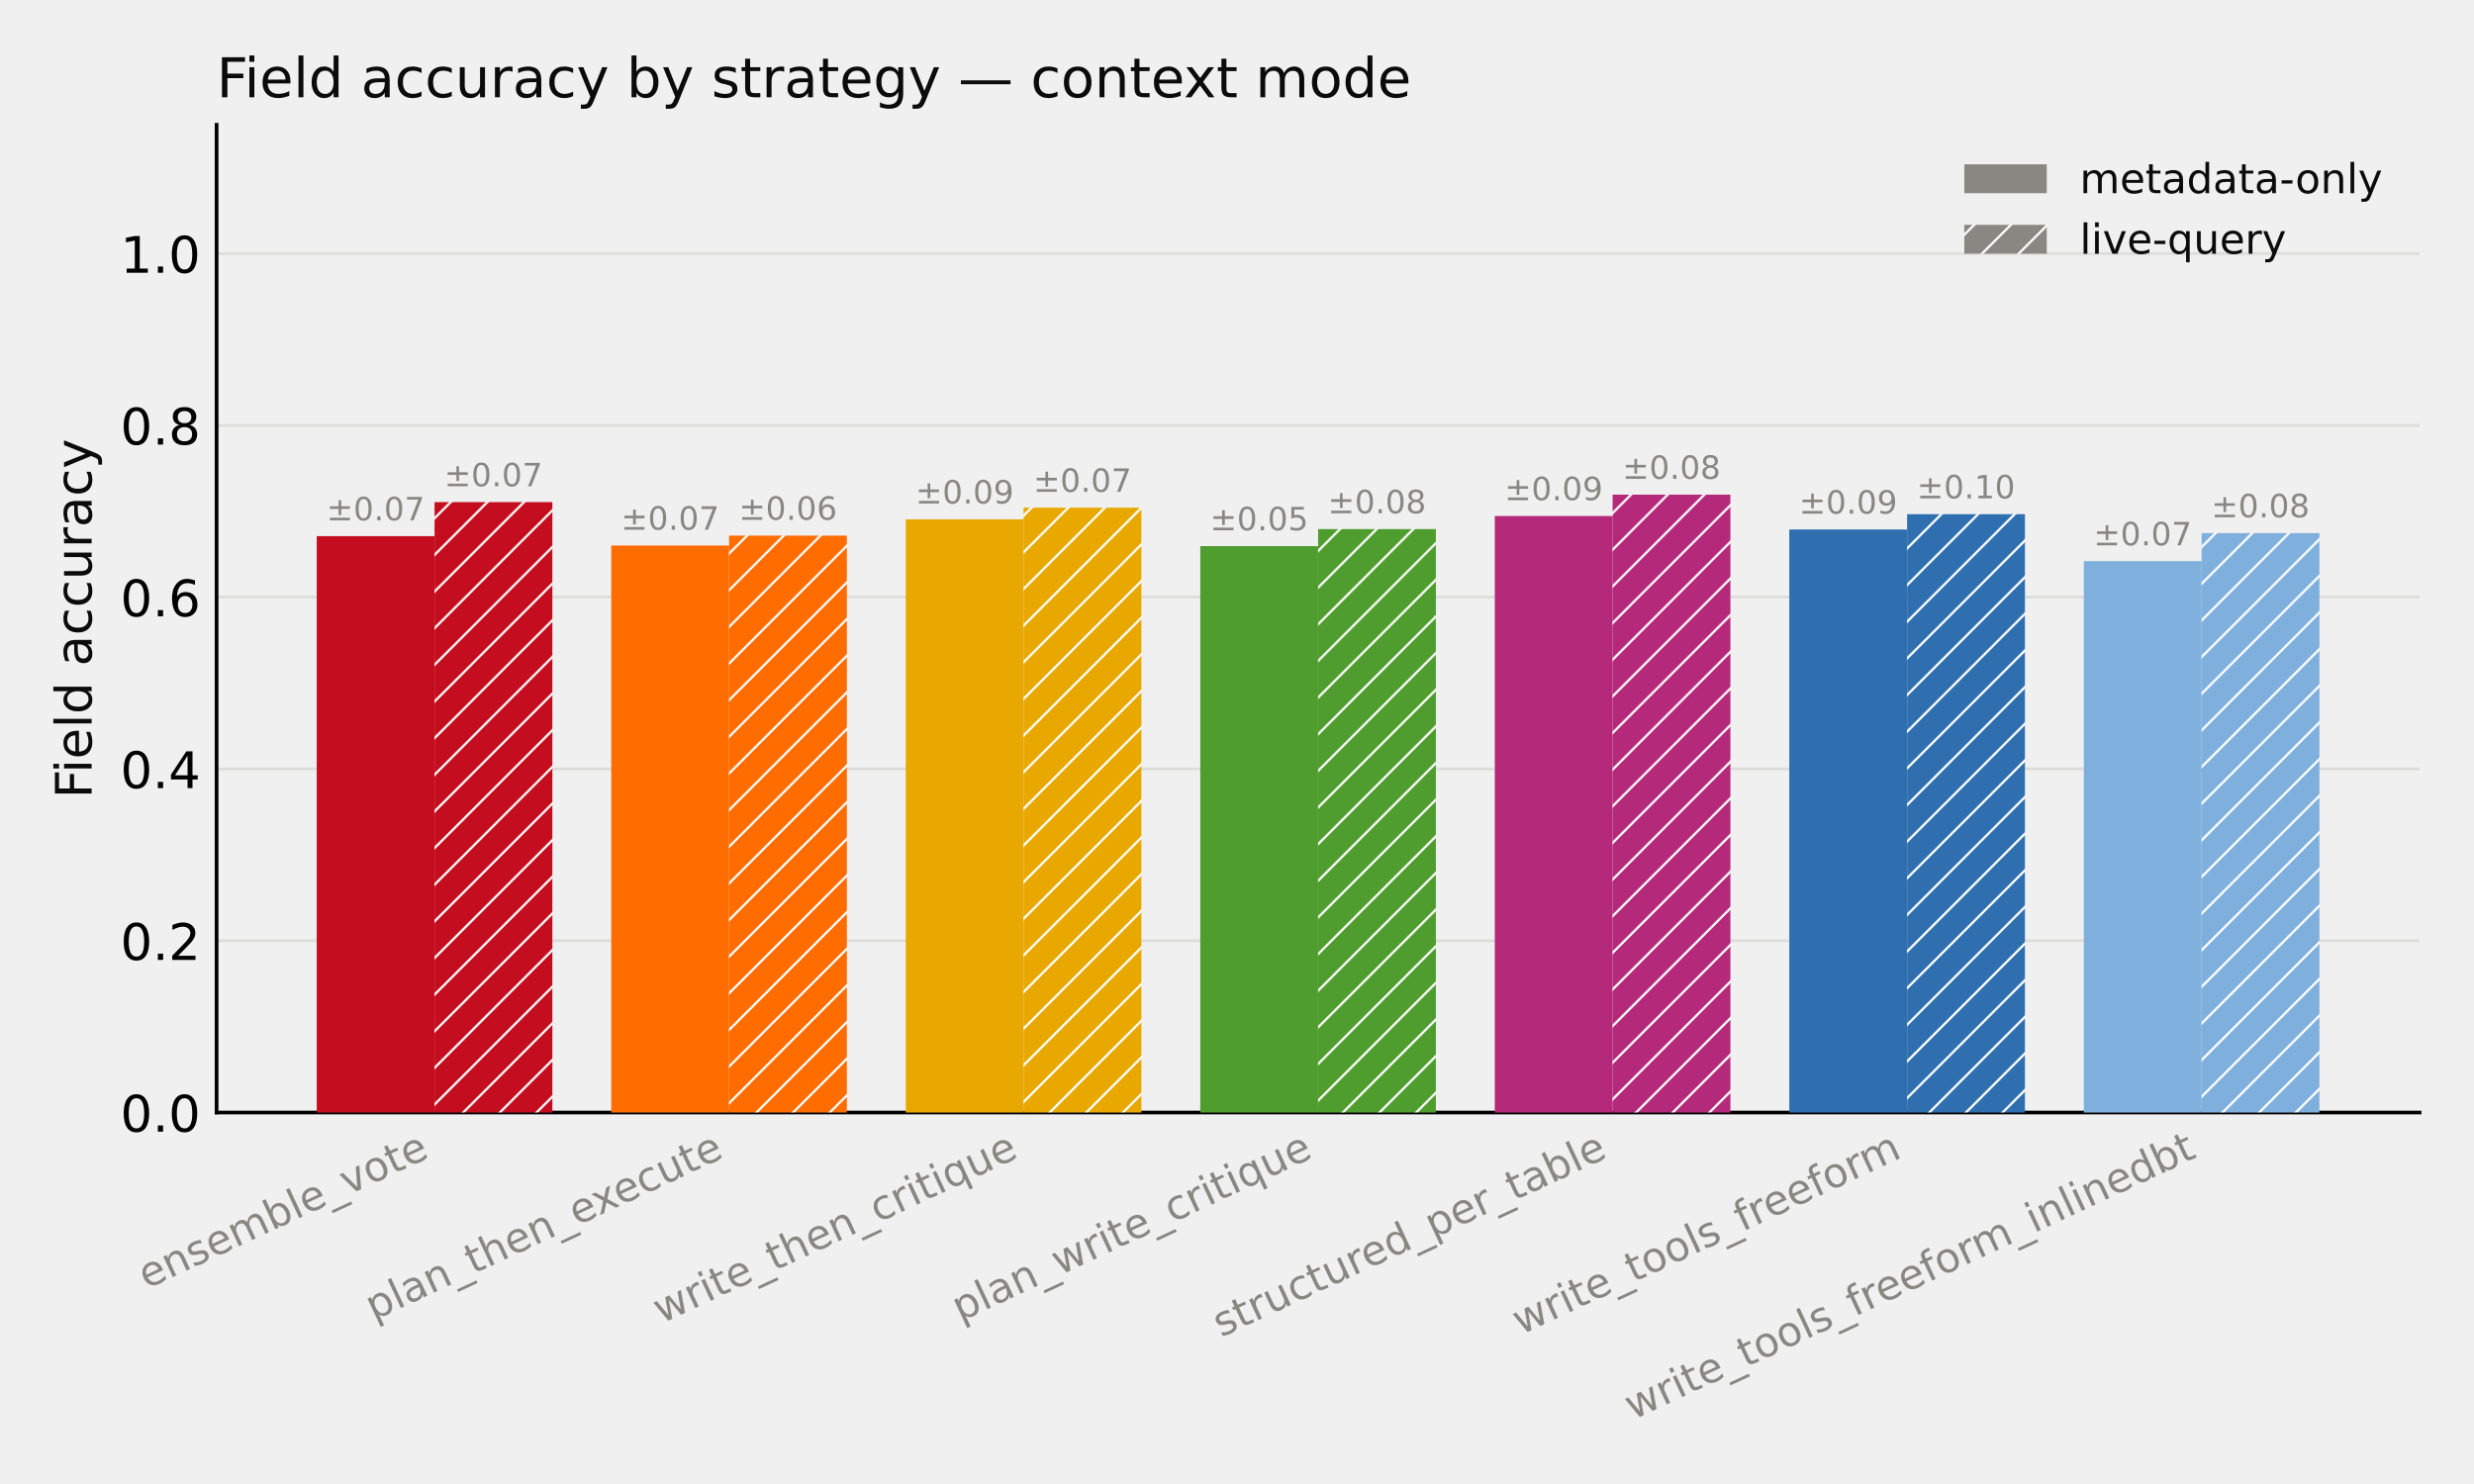
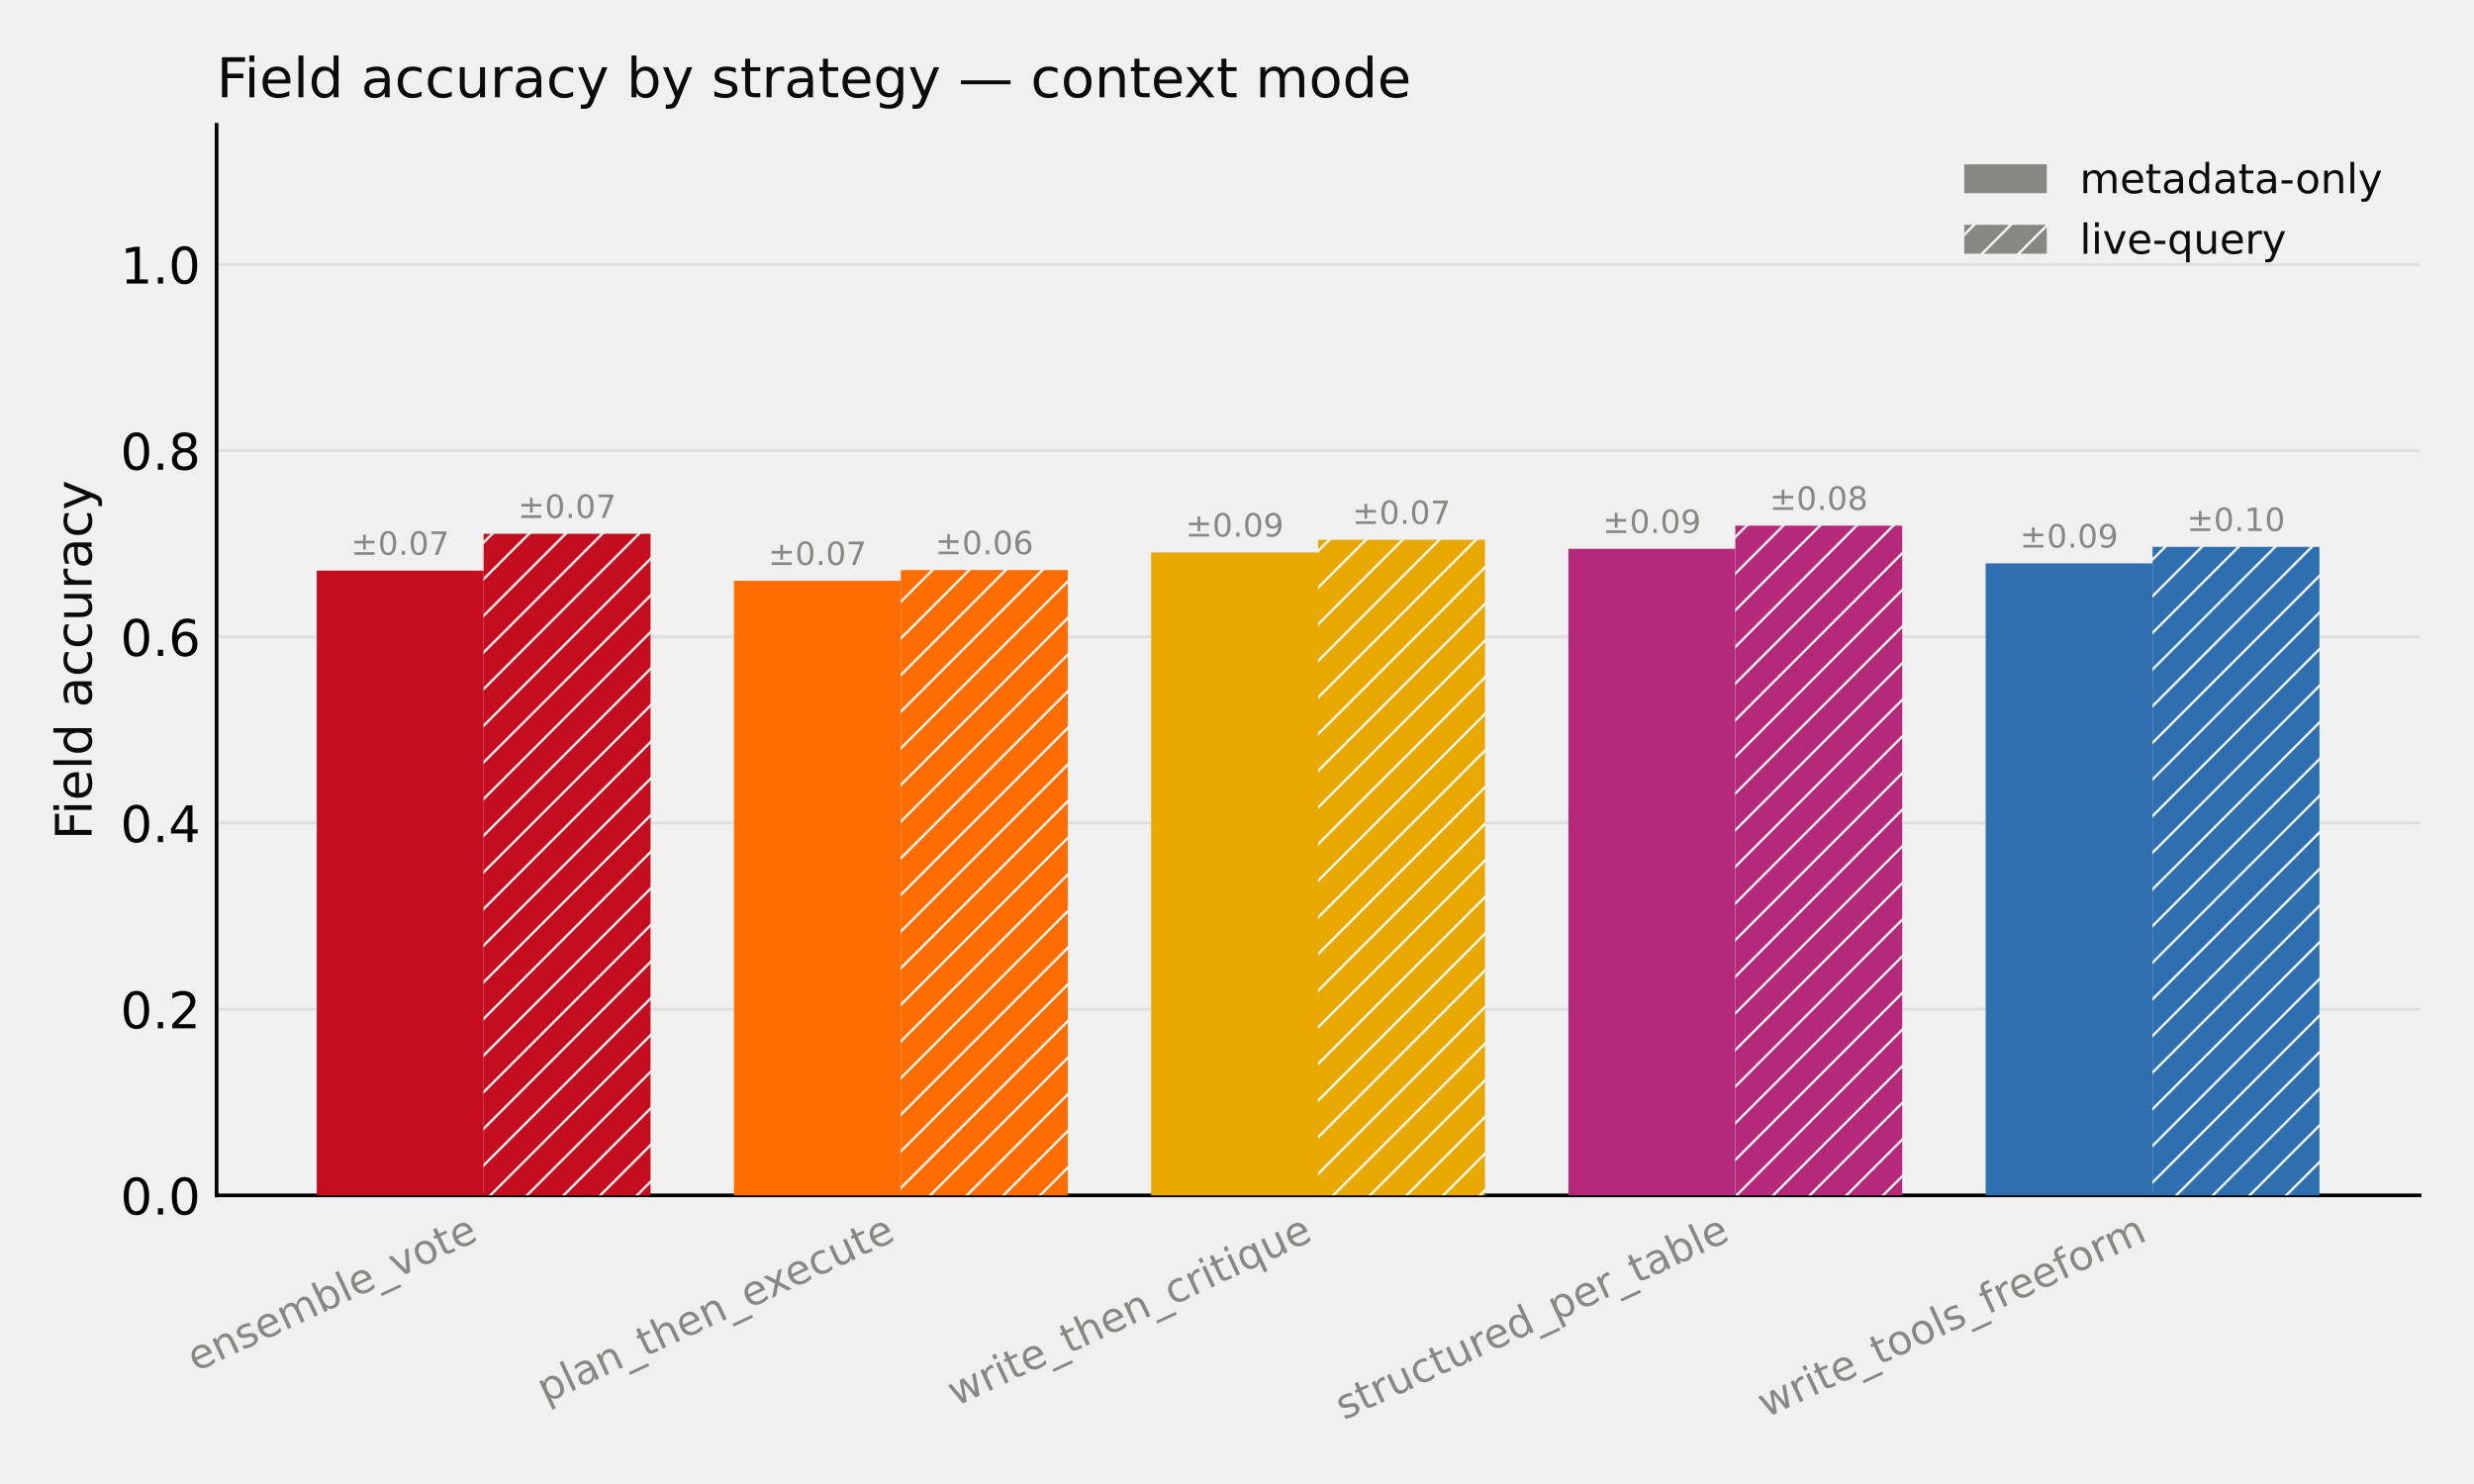
<svg xmlns="http://www.w3.org/2000/svg" width="540pt" height="324pt" viewBox="0 0 540 324" version="1.1">
  <defs>
    <style type="text/css">*{stroke-linejoin: round; stroke-linecap: butt}</style>
  </defs>
  <g id="figure_1">
    <g id="patch_1">
      <path d="M 0 324  L 540 324  L 540 0  L 0 0  L 0 324  z " style="fill: none" />
    </g>
    <g id="axes_1">
      <g id="patch_2">
-         <path d="M 47.28 242.896  L 528.12 242.896  L 528.12 27.24  L 47.28 27.24  L 47.28 242.896  z " style="fill: none" />
+         <path d="M 47.28 260.982  L 528.12 260.982  L 528.12 27.24  L 47.28 27.24  L 47.28 260.982  z " style="fill: none" />
      </g>
      <g id="matplotlib.axis_1">
        <g id="xtick_1">
          <g id="line2d_1" />
          <g id="text_1">
-             <text style="font-size: 9px; font-family: 'DejaVu Sans', 'Bitstream Vera Sans', 'Computer Modern Sans Serif', 'Lucida Grande', 'Verdana', 'Geneva', 'Lucid', 'Arial', 'Helvetica', 'Avant Garde', sans-serif; fill: #898781" transform="translate(31.97422 281.4953) rotate(-25)">ensemble_vote</text>
+             <text style="font-size: 9px; font-family: 'DejaVu Sans', 'Bitstream Vera Sans', 'Computer Modern Sans Serif', 'Lucida Grande', 'Verdana', 'Geneva', 'Lucid', 'Arial', 'Helvetica', 'Avant Garde', sans-serif; fill: #898781" transform="translate(42.68812 299.5812) rotate(-25)">ensemble_vote</text>
          </g>
        </g>
        <g id="xtick_2">
          <g id="line2d_2" />
          <g id="text_2">
-             <text style="font-size: 9px; font-family: 'DejaVu Sans', 'Bitstream Vera Sans', 'Computer Modern Sans Serif', 'Lucida Grande', 'Verdana', 'Geneva', 'Lucid', 'Arial', 'Helvetica', 'Avant Garde', sans-serif; fill: #898781" transform="translate(81.5729 288.3429) rotate(-25)">plan_then_execute</text>
+             <text style="font-size: 9px; font-family: 'DejaVu Sans', 'Bitstream Vera Sans', 'Computer Modern Sans Serif', 'Lucida Grande', 'Verdana', 'Geneva', 'Lucid', 'Arial', 'Helvetica', 'Avant Garde', sans-serif; fill: #898781" transform="translate(119.0716 306.4289) rotate(-25)">plan_then_execute</text>
          </g>
        </g>
        <g id="xtick_3">
          <g id="line2d_3" />
          <g id="text_3">
-             <text style="font-size: 9px; font-family: 'DejaVu Sans', 'Bitstream Vera Sans', 'Computer Modern Sans Serif', 'Lucida Grande', 'Verdana', 'Geneva', 'Lucid', 'Arial', 'Helvetica', 'Avant Garde', sans-serif; fill: #898781" transform="translate(144.3664 289.0376) rotate(-25)">write_then_critique</text>
+             <text style="font-size: 9px; font-family: 'DejaVu Sans', 'Bitstream Vera Sans', 'Computer Modern Sans Serif', 'Lucida Grande', 'Verdana', 'Geneva', 'Lucid', 'Arial', 'Helvetica', 'Avant Garde', sans-serif; fill: #898781" transform="translate(208.6499 307.1236) rotate(-25)">write_then_critique</text>
          </g>
        </g>
        <g id="xtick_4">
          <g id="line2d_4" />
          <g id="text_4">
-             <text style="font-size: 9px; font-family: 'DejaVu Sans', 'Bitstream Vera Sans', 'Computer Modern Sans Serif', 'Lucida Grande', 'Verdana', 'Geneva', 'Lucid', 'Arial', 'Helvetica', 'Avant Garde', sans-serif; fill: #898781" transform="translate(209.593 288.5979) rotate(-25)">plan_write_critique</text>
+             <text style="font-size: 9px; font-family: 'DejaVu Sans', 'Bitstream Vera Sans', 'Computer Modern Sans Serif', 'Lucida Grande', 'Verdana', 'Geneva', 'Lucid', 'Arial', 'Helvetica', 'Avant Garde', sans-serif; fill: #898781" transform="translate(293.3163 310.1088) rotate(-25)">structured_per_table</text>
          </g>
        </g>
        <g id="xtick_5">
          <g id="line2d_5" />
          <g id="text_5">
-             <text style="font-size: 9px; font-family: 'DejaVu Sans', 'Bitstream Vera Sans', 'Computer Modern Sans Serif', 'Lucida Grande', 'Verdana', 'Geneva', 'Lucid', 'Arial', 'Helvetica', 'Avant Garde', sans-serif; fill: #898781" transform="translate(266.5315 292.0229) rotate(-25)">structured_per_table</text>
-           </g>
-         </g>
-         <g id="xtick_6">
-           <g id="line2d_6" />
-           <g id="text_6">
-             <text style="font-size: 9px; font-family: 'DejaVu Sans', 'Bitstream Vera Sans', 'Computer Modern Sans Serif', 'Lucida Grande', 'Verdana', 'Geneva', 'Lucid', 'Arial', 'Helvetica', 'Avant Garde', sans-serif; fill: #898781" transform="translate(331.9148 291.51) rotate(-25)">write_tools_freeform</text>
-           </g>
-         </g>
-         <g id="xtick_7">
-           <g id="line2d_7" />
-           <g id="text_7">
-             <text style="font-size: 9px; font-family: 'DejaVu Sans', 'Bitstream Vera Sans', 'Computer Modern Sans Serif', 'Lucida Grande', 'Verdana', 'Geneva', 'Lucid', 'Arial', 'Helvetica', 'Avant Garde', sans-serif; fill: #898781" transform="translate(356.4098 310.0636) rotate(-25)">write_tools_freeform_inlinedbt</text>
+             <text style="font-size: 9px; font-family: 'DejaVu Sans', 'Bitstream Vera Sans', 'Computer Modern Sans Serif', 'Lucida Grande', 'Verdana', 'Geneva', 'Lucid', 'Arial', 'Helvetica', 'Avant Garde', sans-serif; fill: #898781" transform="translate(385.4843 309.5959) rotate(-25)">write_tools_freeform</text>
          </g>
        </g>
      </g>
      <g id="matplotlib.axis_2">
        <g id="ytick_1">
+           <g id="line2d_6">
+             <path d="M 47.28 260.982  L 528.12 260.982  " clip-path="url(#pa8f2ca8ea6)" style="fill: none; stroke: #898781; stroke-opacity: 0.18; stroke-width: 0.6; stroke-linecap: square" />
+           </g>
+           <g id="line2d_7" />
+           <g id="text_6">
+             <text style="font-size: 11px; font-family: 'DejaVu Sans', 'Bitstream Vera Sans', 'Computer Modern Sans Serif', 'Lucida Grande', 'Verdana', 'Geneva', 'Lucid', 'Arial', 'Helvetica', 'Avant Garde', sans-serif; text-anchor: end" x="43.78" y="265.161" transform="rotate(-0 43.78 265.1614)">0.0</text>
+           </g>
+         </g>
+         <g id="ytick_2">
          <g id="line2d_8">
-             <path d="M 47.28 242.896  L 528.12 242.896  " clip-path="url(#p3f27929d9d)" style="fill: none; stroke: #898781; stroke-opacity: 0.18; stroke-width: 0.6; stroke-linecap: square" />
+             <path d="M 47.28 220.331  L 528.12 220.331  " clip-path="url(#pa8f2ca8ea6)" style="fill: none; stroke: #898781; stroke-opacity: 0.18; stroke-width: 0.6; stroke-linecap: square" />
          </g>
          <g id="line2d_9" />
+           <g id="text_7">
+             <text style="font-size: 11px; font-family: 'DejaVu Sans', 'Bitstream Vera Sans', 'Computer Modern Sans Serif', 'Lucida Grande', 'Verdana', 'Geneva', 'Lucid', 'Arial', 'Helvetica', 'Avant Garde', sans-serif; text-anchor: end" x="43.78" y="224.511" transform="rotate(-0 43.78 224.5105)">0.2</text>
+           </g>
+         </g>
+         <g id="ytick_3">
+           <g id="line2d_10">
+             <path d="M 47.28 179.681  L 528.12 179.681  " clip-path="url(#pa8f2ca8ea6)" style="fill: none; stroke: #898781; stroke-opacity: 0.18; stroke-width: 0.6; stroke-linecap: square" />
+           </g>
+           <g id="line2d_11" />
          <g id="text_8">
-             <text style="font-size: 11px; font-family: 'DejaVu Sans', 'Bitstream Vera Sans', 'Computer Modern Sans Serif', 'Lucida Grande', 'Verdana', 'Geneva', 'Lucid', 'Arial', 'Helvetica', 'Avant Garde', sans-serif; text-anchor: end" x="43.78" y="247.075" transform="rotate(-0 43.78 247.0754)">0.0</text>
-           </g>
-         </g>
-         <g id="ytick_2">
-           <g id="line2d_10">
-             <path d="M 47.28 205.391  L 528.12 205.391  " clip-path="url(#p3f27929d9d)" style="fill: none; stroke: #898781; stroke-opacity: 0.18; stroke-width: 0.6; stroke-linecap: square" />
-           </g>
-           <g id="line2d_11" />
+             <text style="font-size: 11px; font-family: 'DejaVu Sans', 'Bitstream Vera Sans', 'Computer Modern Sans Serif', 'Lucida Grande', 'Verdana', 'Geneva', 'Lucid', 'Arial', 'Helvetica', 'Avant Garde', sans-serif; text-anchor: end" x="43.78" y="183.86" transform="rotate(-0 43.78 183.8597)">0.4</text>
+           </g>
+         </g>
+         <g id="ytick_4">
+           <g id="line2d_12">
+             <path d="M 47.28 139.03  L 528.12 139.03  " clip-path="url(#pa8f2ca8ea6)" style="fill: none; stroke: #898781; stroke-opacity: 0.18; stroke-width: 0.6; stroke-linecap: square" />
+           </g>
+           <g id="line2d_13" />
          <g id="text_9">
-             <text style="font-size: 11px; font-family: 'DejaVu Sans', 'Bitstream Vera Sans', 'Computer Modern Sans Serif', 'Lucida Grande', 'Verdana', 'Geneva', 'Lucid', 'Arial', 'Helvetica', 'Avant Garde', sans-serif; text-anchor: end" x="43.78" y="209.57" transform="rotate(-0 43.78 209.57)">0.2</text>
-           </g>
-         </g>
-         <g id="ytick_3">
-           <g id="line2d_12">
-             <path d="M 47.28 167.885  L 528.12 167.885  " clip-path="url(#p3f27929d9d)" style="fill: none; stroke: #898781; stroke-opacity: 0.18; stroke-width: 0.6; stroke-linecap: square" />
-           </g>
-           <g id="line2d_13" />
+             <text style="font-size: 11px; font-family: 'DejaVu Sans', 'Bitstream Vera Sans', 'Computer Modern Sans Serif', 'Lucida Grande', 'Verdana', 'Geneva', 'Lucid', 'Arial', 'Helvetica', 'Avant Garde', sans-serif; text-anchor: end" x="43.78" y="143.209" transform="rotate(-0 43.78 143.2089)">0.6</text>
+           </g>
+         </g>
+         <g id="ytick_5">
+           <g id="line2d_14">
+             <path d="M 47.28 98.379  L 528.12 98.379  " clip-path="url(#pa8f2ca8ea6)" style="fill: none; stroke: #898781; stroke-opacity: 0.18; stroke-width: 0.6; stroke-linecap: square" />
+           </g>
+           <g id="line2d_15" />
          <g id="text_10">
-             <text style="font-size: 11px; font-family: 'DejaVu Sans', 'Bitstream Vera Sans', 'Computer Modern Sans Serif', 'Lucida Grande', 'Verdana', 'Geneva', 'Lucid', 'Arial', 'Helvetica', 'Avant Garde', sans-serif; text-anchor: end" x="43.78" y="172.065" transform="rotate(-0 43.78 172.0645)">0.4</text>
-           </g>
-         </g>
-         <g id="ytick_4">
-           <g id="line2d_14">
-             <path d="M 47.28 130.38  L 528.12 130.38  " clip-path="url(#p3f27929d9d)" style="fill: none; stroke: #898781; stroke-opacity: 0.18; stroke-width: 0.6; stroke-linecap: square" />
-           </g>
-           <g id="line2d_15" />
+             <text style="font-size: 11px; font-family: 'DejaVu Sans', 'Bitstream Vera Sans', 'Computer Modern Sans Serif', 'Lucida Grande', 'Verdana', 'Geneva', 'Lucid', 'Arial', 'Helvetica', 'Avant Garde', sans-serif; text-anchor: end" x="43.78" y="102.558" transform="rotate(-0 43.78 102.5581)">0.8</text>
+           </g>
+         </g>
+         <g id="ytick_6">
+           <g id="line2d_16">
+             <path d="M 47.28 57.728  L 528.12 57.728  " clip-path="url(#pa8f2ca8ea6)" style="fill: none; stroke: #898781; stroke-opacity: 0.18; stroke-width: 0.6; stroke-linecap: square" />
+           </g>
+           <g id="line2d_17" />
          <g id="text_11">
-             <text style="font-size: 11px; font-family: 'DejaVu Sans', 'Bitstream Vera Sans', 'Computer Modern Sans Serif', 'Lucida Grande', 'Verdana', 'Geneva', 'Lucid', 'Arial', 'Helvetica', 'Avant Garde', sans-serif; text-anchor: end" x="43.78" y="134.559" transform="rotate(-0 43.78 134.5591)">0.6</text>
-           </g>
-         </g>
-         <g id="ytick_5">
-           <g id="line2d_16">
-             <path d="M 47.28 92.875  L 528.12 92.875  " clip-path="url(#p3f27929d9d)" style="fill: none; stroke: #898781; stroke-opacity: 0.18; stroke-width: 0.6; stroke-linecap: square" />
-           </g>
-           <g id="line2d_17" />
-           <g id="text_12">
-             <text style="font-size: 11px; font-family: 'DejaVu Sans', 'Bitstream Vera Sans', 'Computer Modern Sans Serif', 'Lucida Grande', 'Verdana', 'Geneva', 'Lucid', 'Arial', 'Helvetica', 'Avant Garde', sans-serif; text-anchor: end" x="43.78" y="97.054" transform="rotate(-0 43.78 97.05366)">0.8</text>
-           </g>
-         </g>
-         <g id="ytick_6">
-           <g id="line2d_18">
-             <path d="M 47.28 55.369  L 528.12 55.369  " clip-path="url(#p3f27929d9d)" style="fill: none; stroke: #898781; stroke-opacity: 0.18; stroke-width: 0.6; stroke-linecap: square" />
-           </g>
-           <g id="line2d_19" />
-           <g id="text_13">
-             <text style="font-size: 11px; font-family: 'DejaVu Sans', 'Bitstream Vera Sans', 'Computer Modern Sans Serif', 'Lucida Grande', 'Verdana', 'Geneva', 'Lucid', 'Arial', 'Helvetica', 'Avant Garde', sans-serif; text-anchor: end" x="43.78" y="59.548" transform="rotate(-0 43.78 59.54822)">1.0</text>
-           </g>
-         </g>
-         <g id="text_14">
-           <text style="font-size: 11px; font-family: 'DejaVu Sans', 'Bitstream Vera Sans', 'Computer Modern Sans Serif', 'Lucida Grande', 'Verdana', 'Geneva', 'Lucid', 'Arial', 'Helvetica', 'Avant Garde', sans-serif; text-anchor: middle; fill: #0b0b0b" x="19.999" y="135.068" transform="rotate(-90 19.99891 135.0681)">Field accuracy</text>
+             <text style="font-size: 11px; font-family: 'DejaVu Sans', 'Bitstream Vera Sans', 'Computer Modern Sans Serif', 'Lucida Grande', 'Verdana', 'Geneva', 'Lucid', 'Arial', 'Helvetica', 'Avant Garde', sans-serif; text-anchor: end" x="43.78" y="61.907" transform="rotate(-0 43.78 61.90726)">1.0</text>
+           </g>
+         </g>
+         <g id="text_12">
+           <text style="font-size: 11px; font-family: 'DejaVu Sans', 'Bitstream Vera Sans', 'Computer Modern Sans Serif', 'Lucida Grande', 'Verdana', 'Geneva', 'Lucid', 'Arial', 'Helvetica', 'Avant Garde', sans-serif; text-anchor: middle; fill: #0b0b0b" x="19.999" y="144.111" transform="rotate(-90 19.99891 144.1111)">Field accuracy</text>
        </g>
      </g>
      <g id="patch_3">
-         <path d="M 47.28 242.896  L 47.28 27.24  " style="fill: none; stroke: #000000; stroke-width: 0.8; stroke-linejoin: miter; stroke-linecap: square" />
+         <path d="M 47.28 260.982  L 47.28 27.24  " style="fill: none; stroke: #000000; stroke-width: 0.8; stroke-linejoin: miter; stroke-linecap: square" />
      </g>
      <g id="patch_4">
-         <path d="M 47.28 242.896  L 528.12 242.896  " style="fill: none; stroke: #000000; stroke-width: 0.8; stroke-linejoin: miter; stroke-linecap: square" />
+         <path d="M 47.28 260.982  L 528.12 260.982  " style="fill: none; stroke: #000000; stroke-width: 0.8; stroke-linejoin: miter; stroke-linecap: square" />
      </g>
      <g id="patch_5">
-         <path d="M 69.136 242.896  L 94.85 242.896  L 94.85 117.056  L 69.136 117.056  z " clip-path="url(#p3f27929d9d)" style="fill: #c40d1e" />
+         <path d="M 69.136 260.982  L 105.564 260.982  L 105.564 124.589  L 69.136 124.589  z " clip-path="url(#pa8f2ca8ea6)" style="fill: #c40d1e" />
      </g>
      <g id="patch_6">
-         <path d="M 133.42 242.896  L 159.133 242.896  L 159.133 119.103  L 133.42 119.103  z " clip-path="url(#p3f27929d9d)" style="fill: #ff6c00" />
+         <path d="M 160.205 260.982  L 196.632 260.982  L 196.632 126.807  L 160.205 126.807  z " clip-path="url(#pa8f2ca8ea6)" style="fill: #ff6c00" />
      </g>
      <g id="patch_7">
-         <path d="M 197.703 242.896  L 223.417 242.896  L 223.417 113.384  L 197.703 113.384  z " clip-path="url(#p3f27929d9d)" style="fill: #e8a800" />
+         <path d="M 251.273 260.982  L 287.7 260.982  L 287.7 120.608  L 251.273 120.608  z " clip-path="url(#pa8f2ca8ea6)" style="fill: #e8a800" />
      </g>
      <g id="patch_8">
-         <path d="M 261.987 242.896  L 287.7 242.896  L 287.7 119.23  L 261.987 119.23  z " clip-path="url(#p3f27929d9d)" style="fill: #4f9d2e" />
+         <path d="M 342.341 260.982  L 378.768 260.982  L 378.768 119.823  L 342.341 119.823  z " clip-path="url(#pa8f2ca8ea6)" style="fill: #b5297a" />
      </g>
      <g id="patch_9">
-         <path d="M 326.27 242.896  L 351.983 242.896  L 351.983 112.659  L 326.27 112.659  z " clip-path="url(#p3f27929d9d)" style="fill: #b5297a" />
+         <path d="M 433.409 260.982  L 469.836 260.982  L 469.836 123.007  L 433.409 123.007  z " clip-path="url(#pa8f2ca8ea6)" style="fill: #2f6fb0" />
      </g>
      <g id="patch_10">
-         <path d="M 390.553 242.896  L 416.267 242.896  L 416.267 115.597  L 390.553 115.597  z " clip-path="url(#p3f27929d9d)" style="fill: #2f6fb0" />
+         <path d="M 105.564 260.982  L 141.991 260.982  L 141.991 116.534  L 105.564 116.534  z " clip-path="url(#pa8f2ca8ea6)" style="fill: url(#hd63238c60b)" />
      </g>
      <g id="patch_11">
-         <path d="M 454.837 242.896  L 480.55 242.896  L 480.55 122.519  L 454.837 122.519  z " clip-path="url(#p3f27929d9d)" style="fill: #7fb0dd" />
+         <path d="M 196.632 260.982  L 233.059 260.982  L 233.059 124.465  L 196.632 124.465  z " clip-path="url(#pa8f2ca8ea6)" style="fill: url(#hb3a4e5a301)" />
      </g>
      <g id="patch_12">
-         <path d="M 94.85 242.896  L 120.563 242.896  L 120.563 109.625  L 94.85 109.625  z " clip-path="url(#p3f27929d9d)" style="fill: url(#hd63238c60b)" />
+         <path d="M 287.7 260.982  L 324.127 260.982  L 324.127 117.853  L 287.7 117.853  z " clip-path="url(#pa8f2ca8ea6)" style="fill: url(#hf066d455e1)" />
      </g>
      <g id="patch_13">
-         <path d="M 159.133 242.896  L 184.847 242.896  L 184.847 116.942  L 159.133 116.942  z " clip-path="url(#p3f27929d9d)" style="fill: url(#hb3a4e5a301)" />
+         <path d="M 378.768 260.982  L 415.195 260.982  L 415.195 114.772  L 378.768 114.772  z " clip-path="url(#pa8f2ca8ea6)" style="fill: url(#hbef05e4845)" />
      </g>
      <g id="patch_14">
-         <path d="M 223.417 242.896  L 249.13 242.896  L 249.13 110.842  L 223.417 110.842  z " clip-path="url(#p3f27929d9d)" style="fill: url(#hf066d455e1)" />
-       </g>
-       <g id="patch_15">
-         <path d="M 287.7 242.896  L 313.413 242.896  L 313.413 115.52  L 287.7 115.52  z " clip-path="url(#p3f27929d9d)" style="fill: url(#hd365b51f1d)" />
-       </g>
-       <g id="patch_16">
-         <path d="M 351.983 242.896  L 377.697 242.896  L 377.697 107.999  L 351.983 107.999  z " clip-path="url(#p3f27929d9d)" style="fill: url(#hbef05e4845)" />
-       </g>
-       <g id="patch_17">
-         <path d="M 416.267 242.896  L 441.98 242.896  L 441.98 112.264  L 416.267 112.264  z " clip-path="url(#p3f27929d9d)" style="fill: url(#h7c9b8da344)" />
-       </g>
-       <g id="patch_18">
-         <path d="M 480.55 242.896  L 506.264 242.896  L 506.264 116.389  L 480.55 116.389  z " clip-path="url(#p3f27929d9d)" style="fill: url(#hc24cdbd69d)" />
+         <path d="M 469.836 260.982  L 506.264 260.982  L 506.264 119.394  L 469.836 119.394  z " clip-path="url(#pa8f2ca8ea6)" style="fill: url(#h7c9b8da344)" />
+       </g>
+       <g id="text_13">
+         <text style="font-size: 7px; font-family: 'DejaVu Sans', 'Bitstream Vera Sans', 'Computer Modern Sans Serif', 'Lucida Grande', 'Verdana', 'Geneva', 'Lucid', 'Arial', 'Helvetica', 'Avant Garde', sans-serif; text-anchor: middle; fill: #898781" x="87.35" y="121.133" transform="rotate(-0 87.35 121.1328)">±0.07</text>
+       </g>
+       <g id="text_14">
+         <text style="font-size: 7px; font-family: 'DejaVu Sans', 'Bitstream Vera Sans', 'Computer Modern Sans Serif', 'Lucida Grande', 'Verdana', 'Geneva', 'Lucid', 'Arial', 'Helvetica', 'Avant Garde', sans-serif; text-anchor: middle; fill: #898781" x="178.418" y="123.351" transform="rotate(-0 178.4182 123.351)">±0.07</text>
      </g>
      <g id="text_15">
-         <text style="font-size: 7px; font-family: 'DejaVu Sans', 'Bitstream Vera Sans', 'Computer Modern Sans Serif', 'Lucida Grande', 'Verdana', 'Geneva', 'Lucid', 'Arial', 'Helvetica', 'Avant Garde', sans-serif; text-anchor: middle; fill: #898781" x="81.993" y="113.6" transform="rotate(-0 81.99305 113.6004)">±0.07</text>
+         <text style="font-size: 7px; font-family: 'DejaVu Sans', 'Bitstream Vera Sans', 'Computer Modern Sans Serif', 'Lucida Grande', 'Verdana', 'Geneva', 'Lucid', 'Arial', 'Helvetica', 'Avant Garde', sans-serif; text-anchor: middle; fill: #898781" x="269.486" y="117.152" transform="rotate(-0 269.4864 117.1523)">±0.09</text>
      </g>
      <g id="text_16">
-         <text style="font-size: 7px; font-family: 'DejaVu Sans', 'Bitstream Vera Sans', 'Computer Modern Sans Serif', 'Lucida Grande', 'Verdana', 'Geneva', 'Lucid', 'Arial', 'Helvetica', 'Avant Garde', sans-serif; text-anchor: middle; fill: #898781" x="146.276" y="115.647" transform="rotate(-0 146.2765 115.6469)">±0.07</text>
+         <text style="font-size: 7px; font-family: 'DejaVu Sans', 'Bitstream Vera Sans', 'Computer Modern Sans Serif', 'Lucida Grande', 'Verdana', 'Geneva', 'Lucid', 'Arial', 'Helvetica', 'Avant Garde', sans-serif; text-anchor: middle; fill: #898781" x="360.555" y="116.367" transform="rotate(-0 360.5545 116.3673)">±0.09</text>
      </g>
      <g id="text_17">
-         <text style="font-size: 7px; font-family: 'DejaVu Sans', 'Bitstream Vera Sans', 'Computer Modern Sans Serif', 'Lucida Grande', 'Verdana', 'Geneva', 'Lucid', 'Arial', 'Helvetica', 'Avant Garde', sans-serif; text-anchor: middle; fill: #898781" x="210.56" y="109.928" transform="rotate(-0 210.5599 109.9279)">±0.09</text>
+         <text style="font-size: 7px; font-family: 'DejaVu Sans', 'Bitstream Vera Sans', 'Computer Modern Sans Serif', 'Lucida Grande', 'Verdana', 'Geneva', 'Lucid', 'Arial', 'Helvetica', 'Avant Garde', sans-serif; text-anchor: middle; fill: #898781" x="451.623" y="119.551" transform="rotate(-0 451.6227 119.5512)">±0.09</text>
      </g>
      <g id="text_18">
-         <text style="font-size: 7px; font-family: 'DejaVu Sans', 'Bitstream Vera Sans', 'Computer Modern Sans Serif', 'Lucida Grande', 'Verdana', 'Geneva', 'Lucid', 'Arial', 'Helvetica', 'Avant Garde', sans-serif; text-anchor: middle; fill: #898781" x="274.843" y="115.774" transform="rotate(-0 274.8433 115.7743)">±0.05</text>
+         <text style="font-size: 7px; font-family: 'DejaVu Sans', 'Bitstream Vera Sans', 'Computer Modern Sans Serif', 'Lucida Grande', 'Verdana', 'Geneva', 'Lucid', 'Arial', 'Helvetica', 'Avant Garde', sans-serif; text-anchor: middle; fill: #898781" x="123.777" y="113.078" transform="rotate(-0 123.7773 113.078)">±0.07</text>
      </g>
      <g id="text_19">
-         <text style="font-size: 7px; font-family: 'DejaVu Sans', 'Bitstream Vera Sans', 'Computer Modern Sans Serif', 'Lucida Grande', 'Verdana', 'Geneva', 'Lucid', 'Arial', 'Helvetica', 'Avant Garde', sans-serif; text-anchor: middle; fill: #898781" x="339.127" y="109.204" transform="rotate(-0 339.1267 109.2036)">±0.09</text>
+         <text style="font-size: 7px; font-family: 'DejaVu Sans', 'Bitstream Vera Sans', 'Computer Modern Sans Serif', 'Lucida Grande', 'Verdana', 'Geneva', 'Lucid', 'Arial', 'Helvetica', 'Avant Garde', sans-serif; text-anchor: middle; fill: #898781" x="214.845" y="121.009" transform="rotate(-0 214.8455 121.0091)">±0.06</text>
      </g>
      <g id="text_20">
-         <text style="font-size: 7px; font-family: 'DejaVu Sans', 'Bitstream Vera Sans', 'Computer Modern Sans Serif', 'Lucida Grande', 'Verdana', 'Geneva', 'Lucid', 'Arial', 'Helvetica', 'Avant Garde', sans-serif; text-anchor: middle; fill: #898781" x="403.41" y="112.141" transform="rotate(-0 403.4102 112.1411)">±0.09</text>
+         <text style="font-size: 7px; font-family: 'DejaVu Sans', 'Bitstream Vera Sans', 'Computer Modern Sans Serif', 'Lucida Grande', 'Verdana', 'Geneva', 'Lucid', 'Arial', 'Helvetica', 'Avant Garde', sans-serif; text-anchor: middle; fill: #898781" x="305.914" y="114.397" transform="rotate(-0 305.9136 114.3971)">±0.07</text>
      </g>
      <g id="text_21">
-         <text style="font-size: 7px; font-family: 'DejaVu Sans', 'Bitstream Vera Sans', 'Computer Modern Sans Serif', 'Lucida Grande', 'Verdana', 'Geneva', 'Lucid', 'Arial', 'Helvetica', 'Avant Garde', sans-serif; text-anchor: middle; fill: #898781" x="467.694" y="119.063" transform="rotate(-0 467.6936 119.0632)">±0.07</text>
+         <text style="font-size: 7px; font-family: 'DejaVu Sans', 'Bitstream Vera Sans', 'Computer Modern Sans Serif', 'Lucida Grande', 'Verdana', 'Geneva', 'Lucid', 'Arial', 'Helvetica', 'Avant Garde', sans-serif; text-anchor: middle; fill: #898781" x="396.982" y="111.316" transform="rotate(-0 396.9818 111.3159)">±0.08</text>
      </g>
      <g id="text_22">
-         <text style="font-size: 7px; font-family: 'DejaVu Sans', 'Bitstream Vera Sans', 'Computer Modern Sans Serif', 'Lucida Grande', 'Verdana', 'Geneva', 'Lucid', 'Arial', 'Helvetica', 'Avant Garde', sans-serif; text-anchor: middle; fill: #898781" x="107.706" y="106.169" transform="rotate(-0 107.7064 106.1689)">±0.07</text>
+         <text style="font-size: 7px; font-family: 'DejaVu Sans', 'Bitstream Vera Sans', 'Computer Modern Sans Serif', 'Lucida Grande', 'Verdana', 'Geneva', 'Lucid', 'Arial', 'Helvetica', 'Avant Garde', sans-serif; text-anchor: middle; fill: #898781" x="488.05" y="115.938" transform="rotate(-0 488.05 115.9384)">±0.10</text>
      </g>
      <g id="text_23">
-         <text style="font-size: 7px; font-family: 'DejaVu Sans', 'Bitstream Vera Sans', 'Computer Modern Sans Serif', 'Lucida Grande', 'Verdana', 'Geneva', 'Lucid', 'Arial', 'Helvetica', 'Avant Garde', sans-serif; text-anchor: middle; fill: #898781" x="171.99" y="113.486" transform="rotate(-0 171.9898 113.4863)">±0.06</text>
-       </g>
-       <g id="text_24">
-         <text style="font-size: 7px; font-family: 'DejaVu Sans', 'Bitstream Vera Sans', 'Computer Modern Sans Serif', 'Lucida Grande', 'Verdana', 'Geneva', 'Lucid', 'Arial', 'Helvetica', 'Avant Garde', sans-serif; text-anchor: middle; fill: #898781" x="236.273" y="107.386" transform="rotate(-0 236.2733 107.3859)">±0.07</text>
-       </g>
-       <g id="text_25">
-         <text style="font-size: 7px; font-family: 'DejaVu Sans', 'Bitstream Vera Sans', 'Computer Modern Sans Serif', 'Lucida Grande', 'Verdana', 'Geneva', 'Lucid', 'Arial', 'Helvetica', 'Avant Garde', sans-serif; text-anchor: middle; fill: #898781" x="300.557" y="112.064" transform="rotate(-0 300.5567 112.0643)">±0.08</text>
-       </g>
-       <g id="text_26">
-         <text style="font-size: 7px; font-family: 'DejaVu Sans', 'Bitstream Vera Sans', 'Computer Modern Sans Serif', 'Lucida Grande', 'Verdana', 'Geneva', 'Lucid', 'Arial', 'Helvetica', 'Avant Garde', sans-serif; text-anchor: middle; fill: #898781" x="364.84" y="104.543" transform="rotate(-0 364.8401 104.5431)">±0.08</text>
-       </g>
-       <g id="text_27">
-         <text style="font-size: 7px; font-family: 'DejaVu Sans', 'Bitstream Vera Sans', 'Computer Modern Sans Serif', 'Lucida Grande', 'Verdana', 'Geneva', 'Lucid', 'Arial', 'Helvetica', 'Avant Garde', sans-serif; text-anchor: middle; fill: #898781" x="429.124" y="108.808" transform="rotate(-0 429.1235 108.8079)">±0.10</text>
-       </g>
-       <g id="text_28">
-         <text style="font-size: 7px; font-family: 'DejaVu Sans', 'Bitstream Vera Sans', 'Computer Modern Sans Serif', 'Lucida Grande', 'Verdana', 'Geneva', 'Lucid', 'Arial', 'Helvetica', 'Avant Garde', sans-serif; text-anchor: middle; fill: #898781" x="493.407" y="112.934" transform="rotate(-0 493.407 112.9337)">±0.08</text>
-       </g>
-       <g id="text_29">
        <text style="font-size: 12px; font-family: 'DejaVu Sans', 'Bitstream Vera Sans', 'Computer Modern Sans Serif', 'Lucida Grande', 'Verdana', 'Geneva', 'Lucid', 'Arial', 'Helvetica', 'Avant Garde', sans-serif; text-anchor: start; fill: #0b0b0b" x="47.28" y="21.24" transform="rotate(-0 47.28 21.24)">Field accuracy by strategy — context mode</text>
      </g>
      <g id="legend_1">
-         <g id="patch_19">
+         <g id="patch_15">
          <path d="M 428.746 42.179  L 446.746 42.179  L 446.746 35.879  L 428.746 35.879  z " style="fill: #898781" />
        </g>
-         <g id="text_30">
+         <g id="text_24">
          <text style="font-size: 9px; font-family: 'DejaVu Sans', 'Bitstream Vera Sans', 'Computer Modern Sans Serif', 'Lucida Grande', 'Verdana', 'Geneva', 'Lucid', 'Arial', 'Helvetica', 'Avant Garde', sans-serif; text-anchor: start; fill: #0b0b0b" x="453.946" y="42.179" transform="rotate(-0 453.9459 42.17859)">metadata-only</text>
        </g>
-         <g id="patch_20">
+         <g id="patch_16">
          <path d="M 428.746 55.389  L 446.746 55.389  L 446.746 49.089  L 428.746 49.089  z " style="fill: url(#hb60dd22ccb)" />
        </g>
-         <g id="text_31">
+         <g id="text_25">
          <text style="font-size: 9px; font-family: 'DejaVu Sans', 'Bitstream Vera Sans', 'Computer Modern Sans Serif', 'Lucida Grande', 'Verdana', 'Geneva', 'Lucid', 'Arial', 'Helvetica', 'Avant Garde', sans-serif; text-anchor: start; fill: #0b0b0b" x="453.946" y="55.389" transform="rotate(-0 453.9459 55.38891)">live-query</text>
        </g>
      </g>
    </g>
  </g>
  <defs>
-     <clipPath id="p3f27929d9d">
-       <rect x="47.28" y="27.24" width="480.84" height="215.656" />
+     <clipPath id="pa8f2ca8ea6">
+       <rect x="47.28" y="27.24" width="480.84" height="233.742" />
    </clipPath>
  </defs>
  <defs>
    <pattern id="hd63238c60b" patternUnits="userSpaceOnUse" x="0" y="0" width="72" height="72">
      <rect x="0" y="0" width="73" height="73" fill="#c40d1e" />
      <path d="M -36 36  L 36 -36  M -32 40  L 40 -32  M -28 44  L 44 -28  M -24 48  L 48 -24  M -20 52  L 52 -20  M -16 56  L 56 -16  M -12 60  L 60 -12  M -8 64  L 64 -8  M -4 68  L 68 -4  M 0 72  L 72 0  M 4 76  L 76 4  M 8 80  L 80 8  M 12 84  L 84 12  M 16 88  L 88 16  M 20 92  L 92 20  M 24 96  L 96 24  M 28 100  L 100 28  M 32 104  L 104 32  M 36 108  L 108 36  " style="fill: #ffffff; stroke: #ffffff; stroke-width: 0.5; stroke-linecap: butt; stroke-linejoin: miter" />
    </pattern>
    <pattern id="hb3a4e5a301" patternUnits="userSpaceOnUse" x="0" y="0" width="72" height="72">
      <rect x="0" y="0" width="73" height="73" fill="#ff6c00" />
      <path d="M -36 36  L 36 -36  M -32 40  L 40 -32  M -28 44  L 44 -28  M -24 48  L 48 -24  M -20 52  L 52 -20  M -16 56  L 56 -16  M -12 60  L 60 -12  M -8 64  L 64 -8  M -4 68  L 68 -4  M 0 72  L 72 0  M 4 76  L 76 4  M 8 80  L 80 8  M 12 84  L 84 12  M 16 88  L 88 16  M 20 92  L 92 20  M 24 96  L 96 24  M 28 100  L 100 28  M 32 104  L 104 32  M 36 108  L 108 36  " style="fill: #ffffff; stroke: #ffffff; stroke-width: 0.5; stroke-linecap: butt; stroke-linejoin: miter" />
    </pattern>
    <pattern id="hf066d455e1" patternUnits="userSpaceOnUse" x="0" y="0" width="72" height="72">
      <rect x="0" y="0" width="73" height="73" fill="#e8a800" />
      <path d="M -36 36  L 36 -36  M -32 40  L 40 -32  M -28 44  L 44 -28  M -24 48  L 48 -24  M -20 52  L 52 -20  M -16 56  L 56 -16  M -12 60  L 60 -12  M -8 64  L 64 -8  M -4 68  L 68 -4  M 0 72  L 72 0  M 4 76  L 76 4  M 8 80  L 80 8  M 12 84  L 84 12  M 16 88  L 88 16  M 20 92  L 92 20  M 24 96  L 96 24  M 28 100  L 100 28  M 32 104  L 104 32  M 36 108  L 108 36  " style="fill: #ffffff; stroke: #ffffff; stroke-width: 0.5; stroke-linecap: butt; stroke-linejoin: miter" />
    </pattern>
-     <pattern id="hd365b51f1d" patternUnits="userSpaceOnUse" x="0" y="0" width="72" height="72">
-       <rect x="0" y="0" width="73" height="73" fill="#4f9d2e" />
-       <path d="M -36 36  L 36 -36  M -32 40  L 40 -32  M -28 44  L 44 -28  M -24 48  L 48 -24  M -20 52  L 52 -20  M -16 56  L 56 -16  M -12 60  L 60 -12  M -8 64  L 64 -8  M -4 68  L 68 -4  M 0 72  L 72 0  M 4 76  L 76 4  M 8 80  L 80 8  M 12 84  L 84 12  M 16 88  L 88 16  M 20 92  L 92 20  M 24 96  L 96 24  M 28 100  L 100 28  M 32 104  L 104 32  M 36 108  L 108 36  " style="fill: #ffffff; stroke: #ffffff; stroke-width: 0.5; stroke-linecap: butt; stroke-linejoin: miter" />
-     </pattern>
    <pattern id="hbef05e4845" patternUnits="userSpaceOnUse" x="0" y="0" width="72" height="72">
      <rect x="0" y="0" width="73" height="73" fill="#b5297a" />
      <path d="M -36 36  L 36 -36  M -32 40  L 40 -32  M -28 44  L 44 -28  M -24 48  L 48 -24  M -20 52  L 52 -20  M -16 56  L 56 -16  M -12 60  L 60 -12  M -8 64  L 64 -8  M -4 68  L 68 -4  M 0 72  L 72 0  M 4 76  L 76 4  M 8 80  L 80 8  M 12 84  L 84 12  M 16 88  L 88 16  M 20 92  L 92 20  M 24 96  L 96 24  M 28 100  L 100 28  M 32 104  L 104 32  M 36 108  L 108 36  " style="fill: #ffffff; stroke: #ffffff; stroke-width: 0.5; stroke-linecap: butt; stroke-linejoin: miter" />
    </pattern>
    <pattern id="h7c9b8da344" patternUnits="userSpaceOnUse" x="0" y="0" width="72" height="72">
      <rect x="0" y="0" width="73" height="73" fill="#2f6fb0" />
      <path d="M -36 36  L 36 -36  M -32 40  L 40 -32  M -28 44  L 44 -28  M -24 48  L 48 -24  M -20 52  L 52 -20  M -16 56  L 56 -16  M -12 60  L 60 -12  M -8 64  L 64 -8  M -4 68  L 68 -4  M 0 72  L 72 0  M 4 76  L 76 4  M 8 80  L 80 8  M 12 84  L 84 12  M 16 88  L 88 16  M 20 92  L 92 20  M 24 96  L 96 24  M 28 100  L 100 28  M 32 104  L 104 32  M 36 108  L 108 36  " style="fill: #ffffff; stroke: #ffffff; stroke-width: 0.5; stroke-linecap: butt; stroke-linejoin: miter" />
    </pattern>
-     <pattern id="hc24cdbd69d" patternUnits="userSpaceOnUse" x="0" y="0" width="72" height="72">
-       <rect x="0" y="0" width="73" height="73" fill="#7fb0dd" />
-       <path d="M -36 36  L 36 -36  M -32 40  L 40 -32  M -28 44  L 44 -28  M -24 48  L 48 -24  M -20 52  L 52 -20  M -16 56  L 56 -16  M -12 60  L 60 -12  M -8 64  L 64 -8  M -4 68  L 68 -4  M 0 72  L 72 0  M 4 76  L 76 4  M 8 80  L 80 8  M 12 84  L 84 12  M 16 88  L 88 16  M 20 92  L 92 20  M 24 96  L 96 24  M 28 100  L 100 28  M 32 104  L 104 32  M 36 108  L 108 36  " style="fill: #ffffff; stroke: #ffffff; stroke-width: 0.5; stroke-linecap: butt; stroke-linejoin: miter" />
-     </pattern>
    <pattern id="hb60dd22ccb" patternUnits="userSpaceOnUse" x="0" y="0" width="72" height="72">
      <rect x="0" y="0" width="73" height="73" fill="#898781" />
      <path d="M -36 36  L 36 -36  M -32 40  L 40 -32  M -28 44  L 44 -28  M -24 48  L 48 -24  M -20 52  L 52 -20  M -16 56  L 56 -16  M -12 60  L 60 -12  M -8 64  L 64 -8  M -4 68  L 68 -4  M 0 72  L 72 0  M 4 76  L 76 4  M 8 80  L 80 8  M 12 84  L 84 12  M 16 88  L 88 16  M 20 92  L 92 20  M 24 96  L 96 24  M 28 100  L 100 28  M 32 104  L 104 32  M 36 108  L 108 36  " style="fill: #ffffff; stroke: #ffffff; stroke-width: 0.5; stroke-linecap: butt; stroke-linejoin: miter" />
    </pattern>
  </defs>
</svg>
